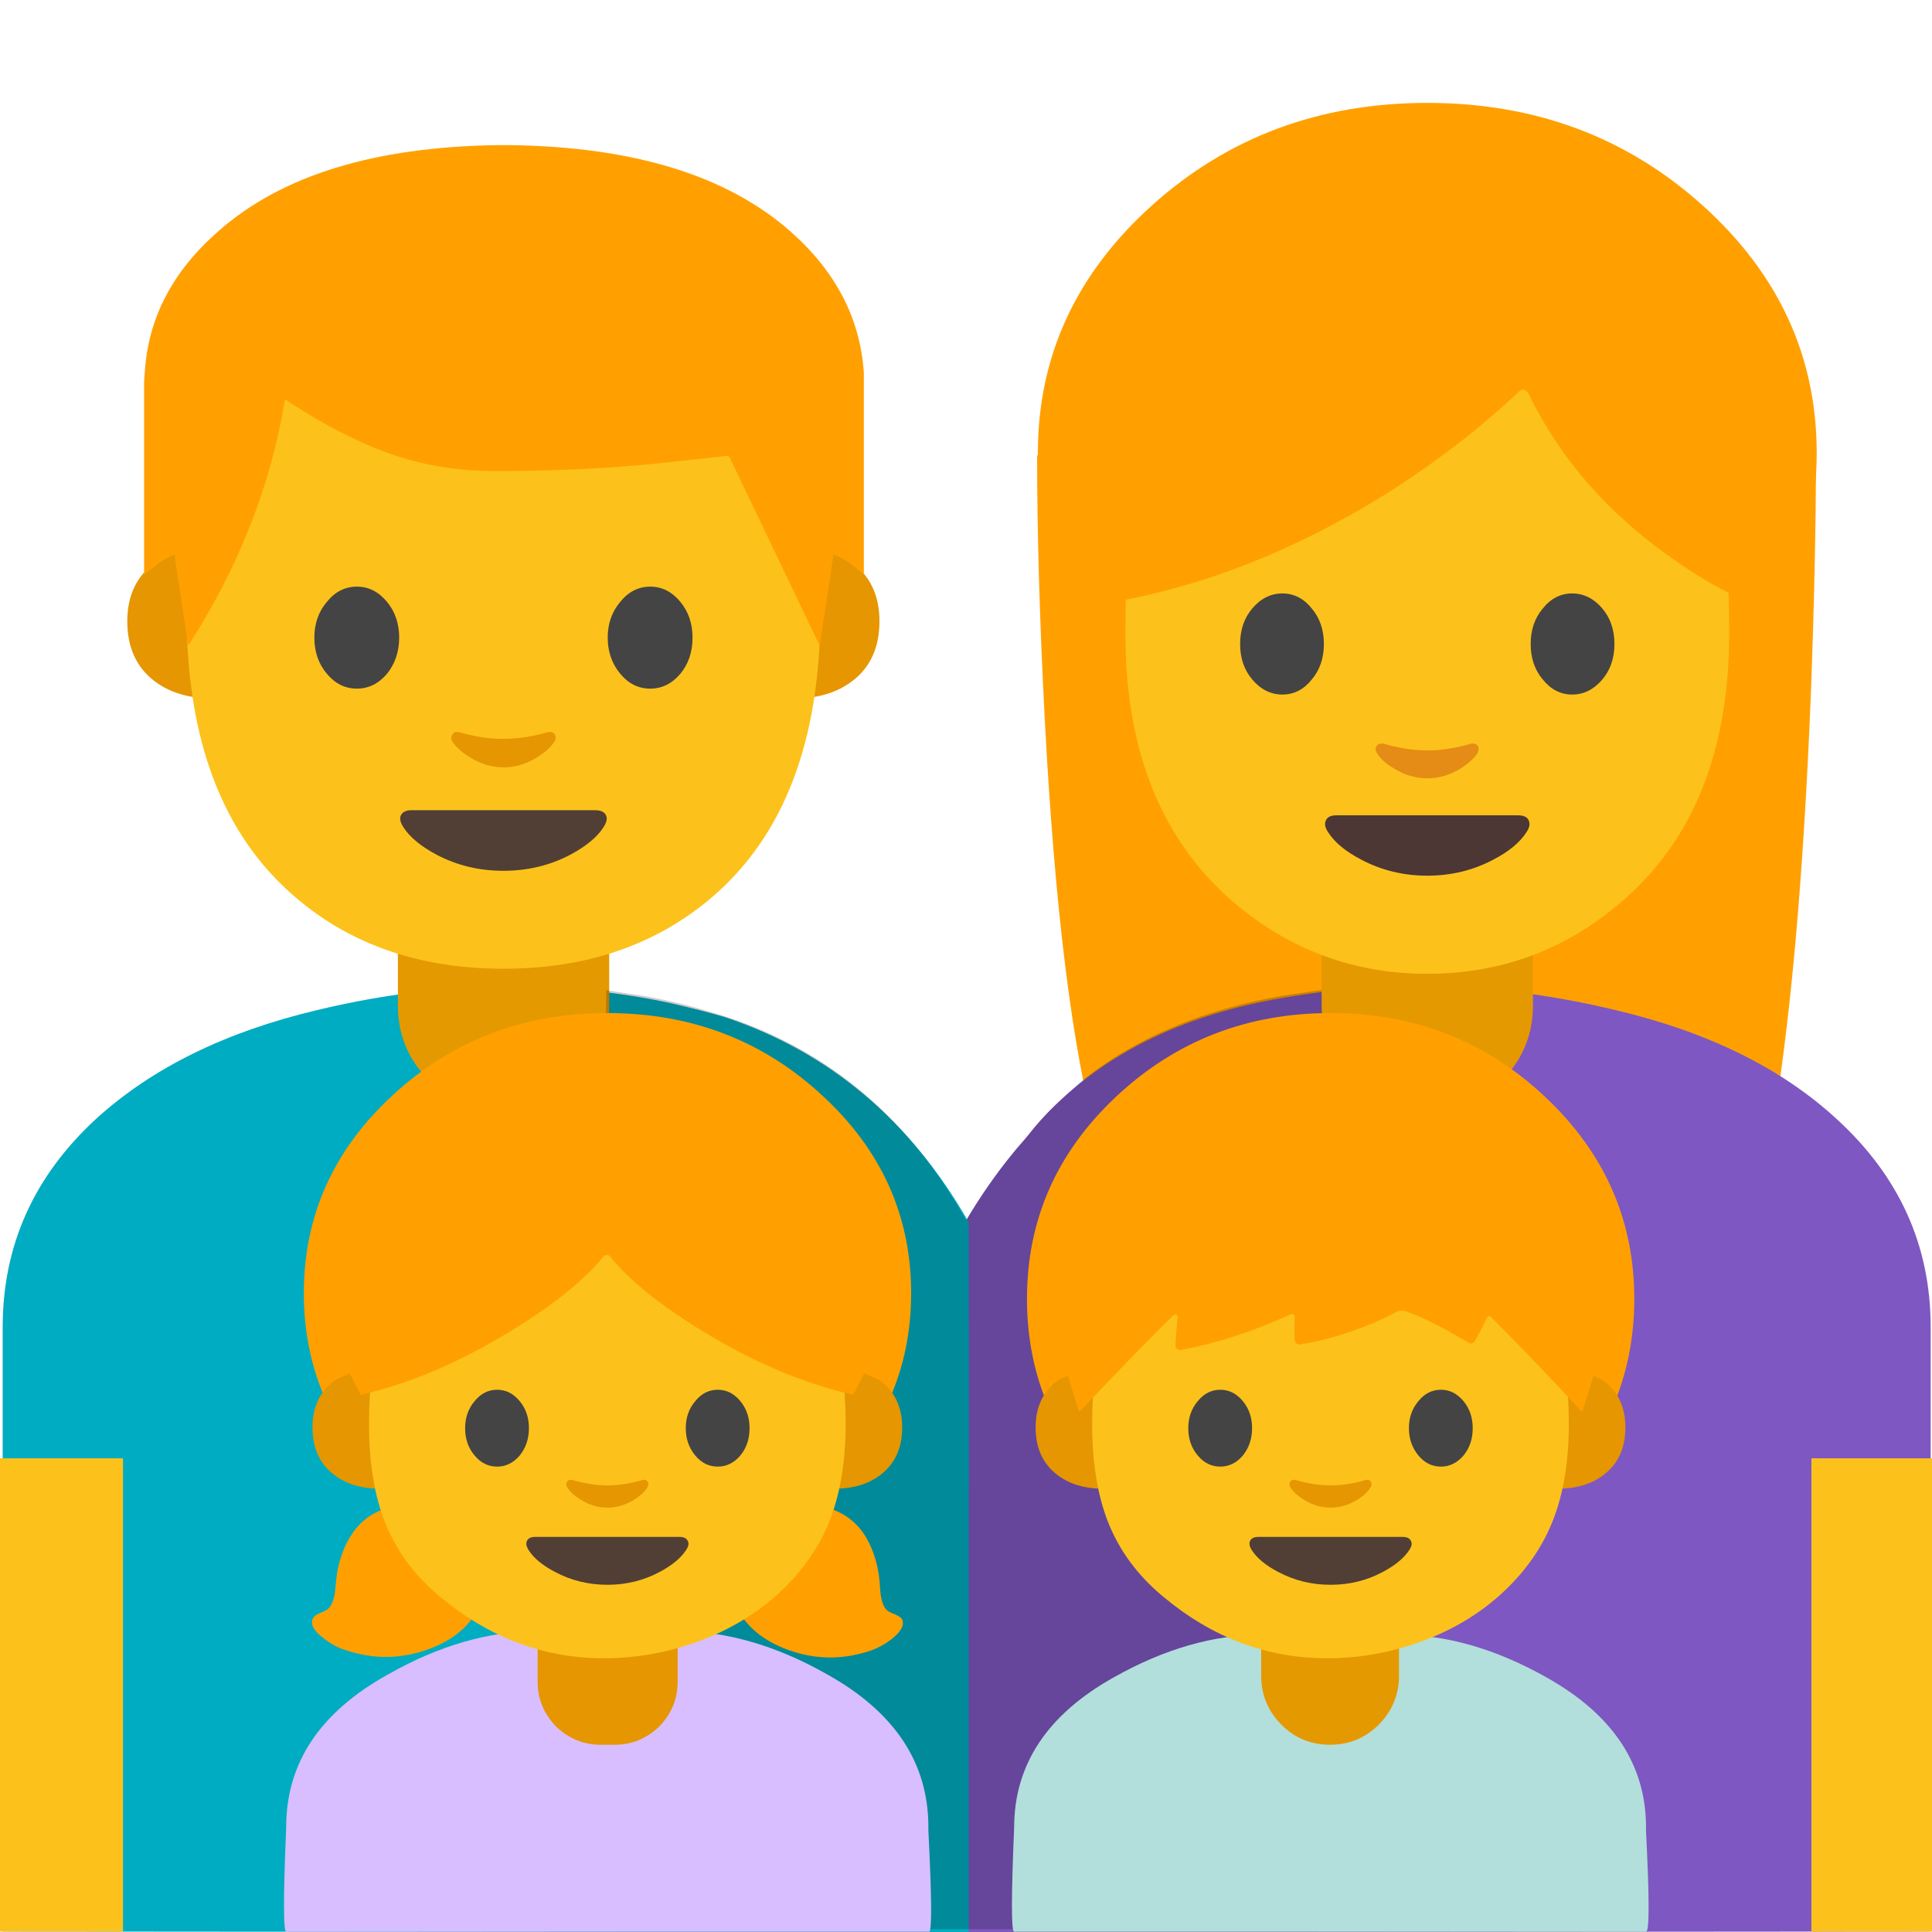
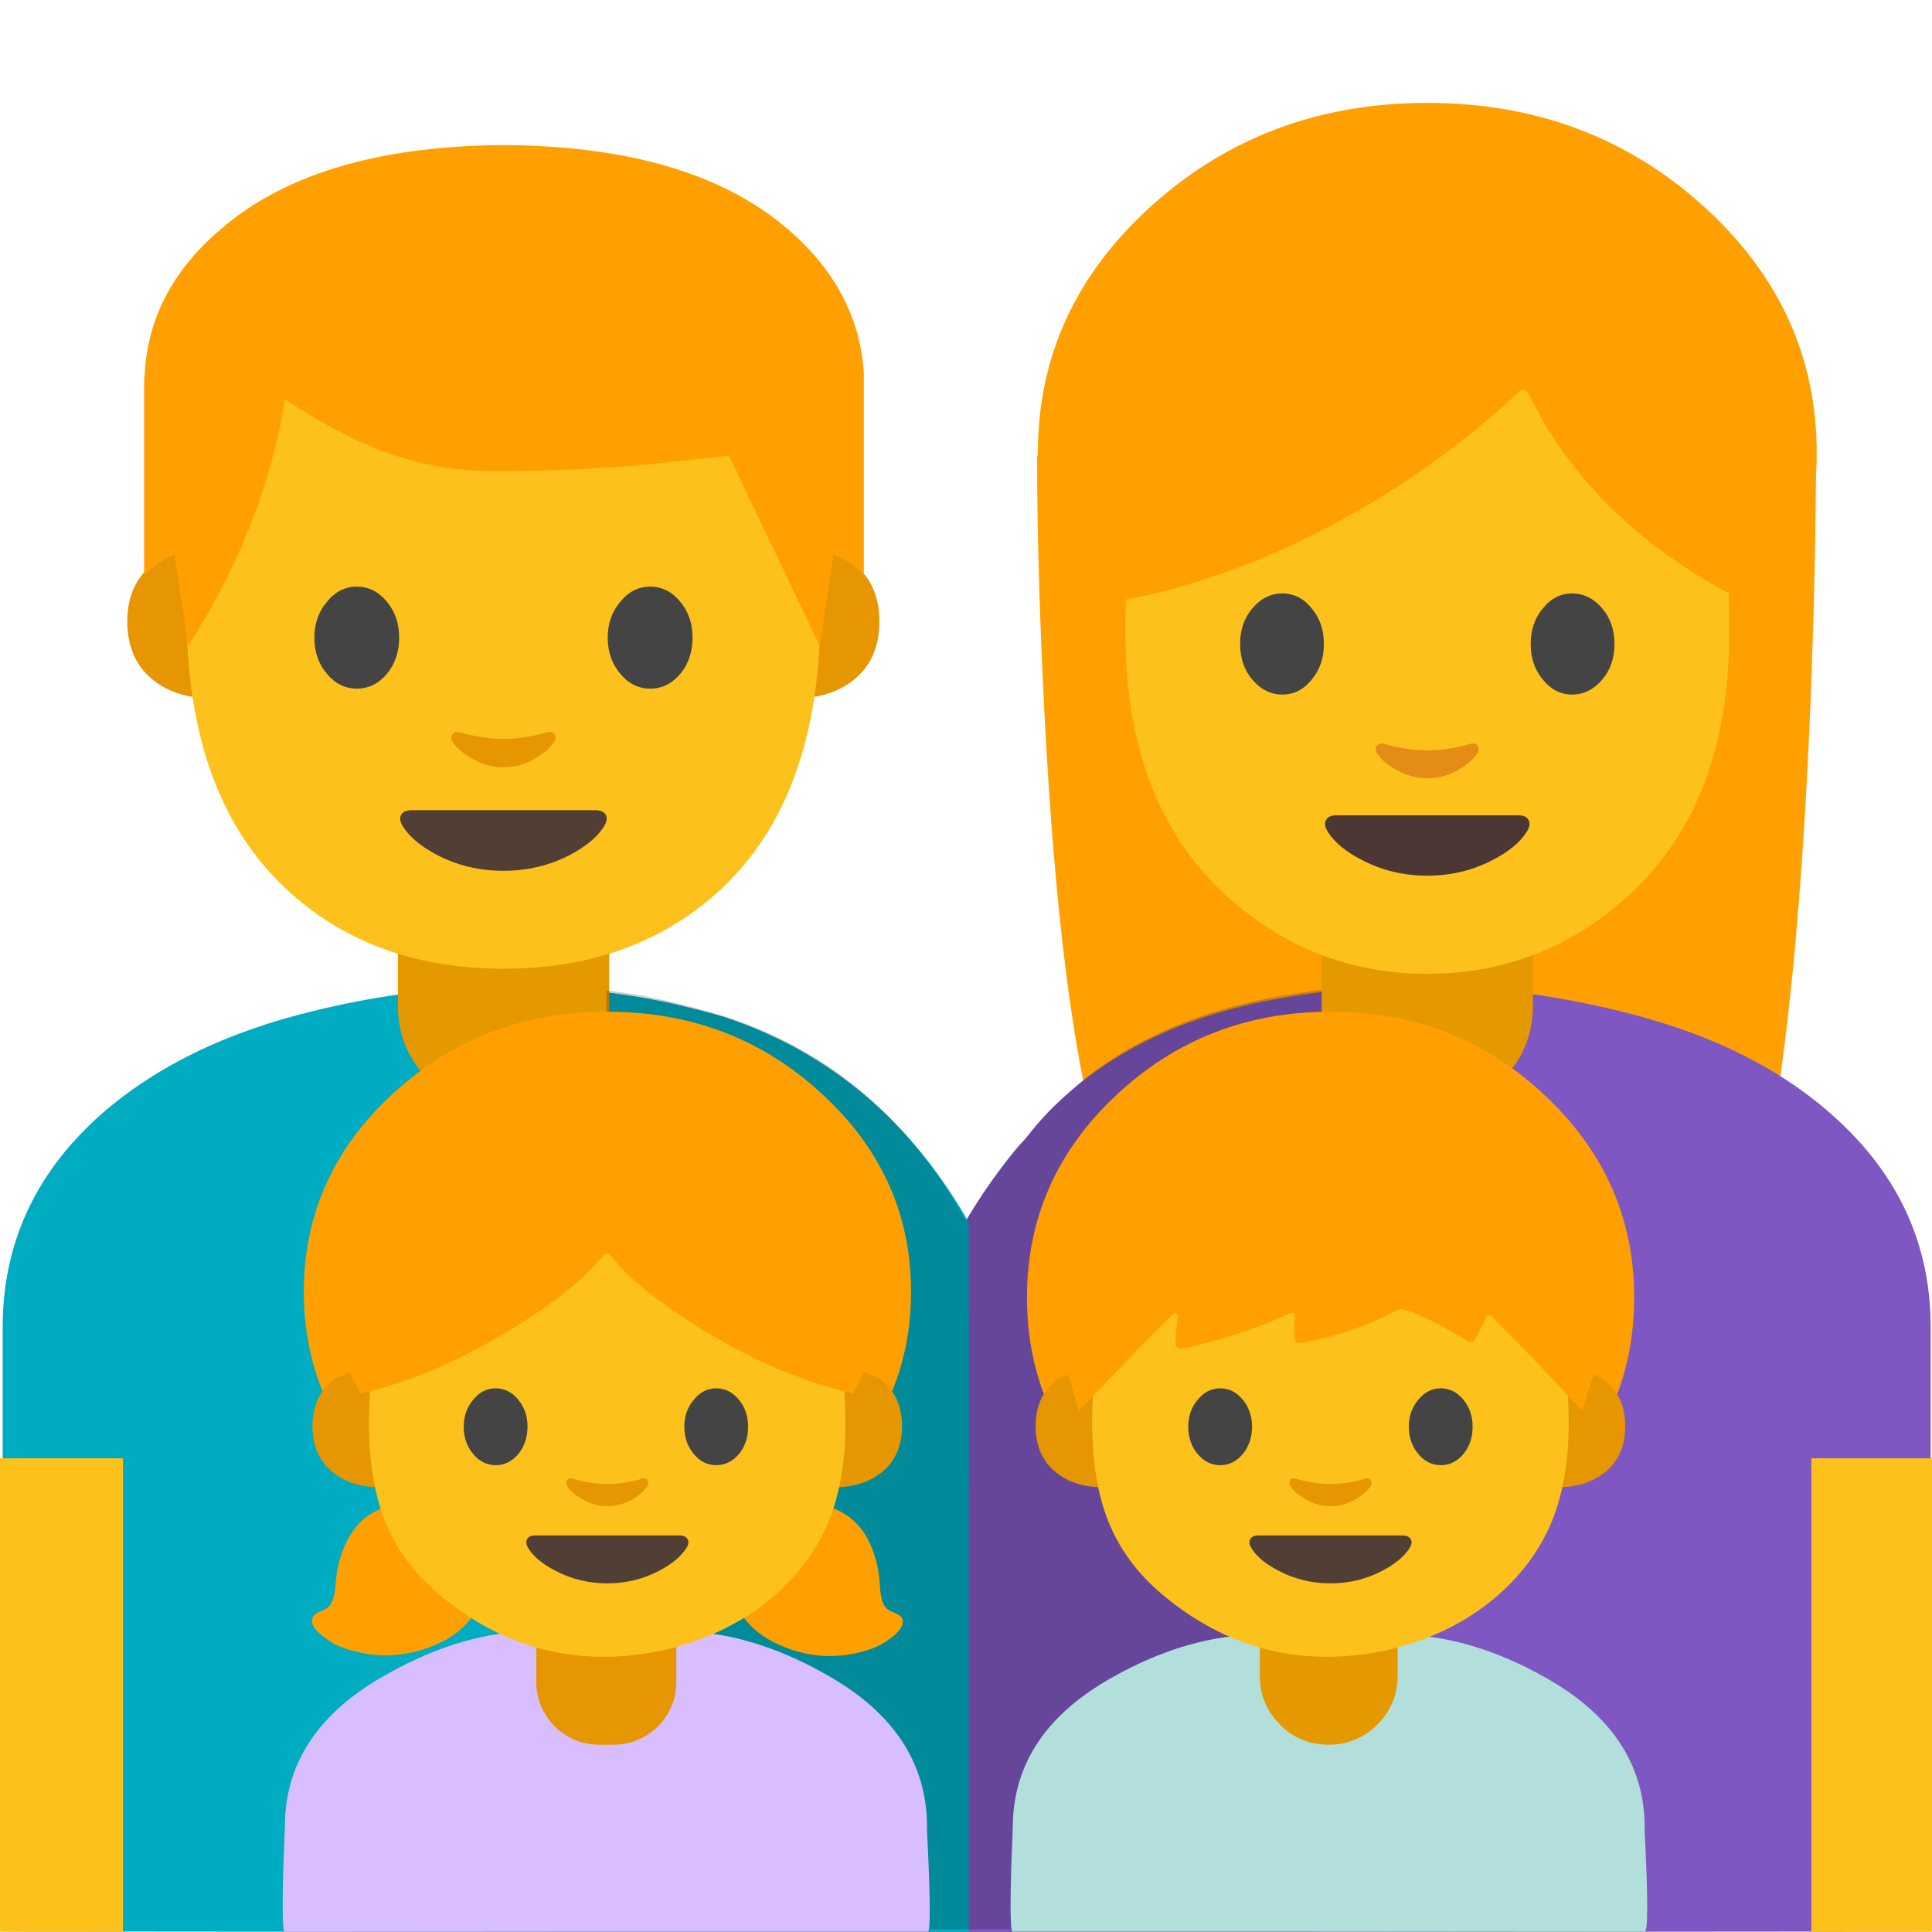
<svg xmlns="http://www.w3.org/2000/svg" xmlns:xlink="http://www.w3.org/1999/xlink" version="1.1" preserveAspectRatio="none" x="0px" y="0px" width="72px" height="72px" viewBox="0 0 72 72">
  <defs>
    <g id="Layer0_0_FILL">
      <path fill="#FFA000" stroke="none" d=" M 120.05 46.85 Q 120.4 37.7 120.4 30.7 L 68.8 30.7 Q 68.8 38.45 69.3 48.05 70.3 67.15 72.8 76.15 74.45 82.25 76.45 84.05 79 86.4 83.1 83.3 L 106 83.1 Q 110.2 86.3 113.45 83.95 116.35 81.8 117.4 75.95 119.3 65.15 120.05 46.85 Z" />
    </g>
    <g id="Layer0_1_MEMBER_0_FILL">
      <path fill="#7E57C2" stroke="none" d=" M 80.3 67.95 Q 69.95 71.35 64 81.55 L 64 99.2 89.5 66.65 Q 85.5 66.3 80.3 67.95 Z" />
    </g>
    <g id="Layer0_1_MEMBER_1_FILL">
      <path fill="#7E57C2" stroke="none" d=" M 107.1 67.45 Q 95.9 64.75 85.05 66.65 75.7 68.25 70.05 73.7 64 79.6 64 88.45 L 64 128.55 128 128.5 128 88.45 Q 128 80.35 121.75 74.65 116.25 69.6 107.1 67.45 Z" />
    </g>
    <g id="Layer0_2_MEMBER_0_FILL">
      <path fill="#00ACC1" stroke="none" d=" M 6.2 74.65 Q 0 80.35 0 88.45 L 0 128.5 64 128.55 64 88.45 Q 64 79.65 57.7 73.7 51.9 68.3 42.5 66.65 31.85 64.8 20.85 67.45 11.75 69.6 6.2 74.65 Z" />
    </g>
    <g id="Layer0_2_MEMBER_1_FILL">
-       <path fill="#00ACC1" stroke="none" d=" M 36.1 45.55 Q 32.85 39.85 27 37.9 25.15 37.35 23.3 37.2 L 21.75 37.2 36.1 55.5 36.1 45.55 Z" />
+       <path fill="#00ACC1" stroke="none" d=" M 23.3 37.2 L 21.75 37.2 36.1 55.5 36.1 45.55 Q 32.85 39.85 27 37.9 25.15 37.35 23.3 37.2 Z" />
    </g>
    <g id="Layer0_3_FILL">
      <path fill="#E59900" stroke="none" d=" M 33.45 74.15 Q 36.35 74.15 38.4 72.1 40.45 70.05 40.45 67.15 L 40.45 60.75 26.45 60.75 26.45 67.15 Q 26.45 70.05 28.5 72.1 30.55 74.15 33.45 74.15 Z" />
    </g>
    <g id="Layer0_4_FILL">
      <path fill="#FCC21B" stroke="none" d=" M 8.15 97.15 L 0 97.15 0 128.5 8.15 128.5 8.15 97.15 Z" />
    </g>
    <g id="Layer0_5_FILL">
      <path fill="#FCC21B" stroke="none" d=" M 128.1 97.15 L 120.1 97.15 120.1 128.5 128.1 128.5 128.1 97.15 Z" />
    </g>
    <g id="Layer0_6_FILL">
-       <path fill="#000000" fill-opacity="0.2" stroke="none" d=" M 49.75 0 Q 49.1 0 47.95 0.1 L 45.55 0.45 Q 37.45 1.85 32.15 6.15 L 30.15 8 Q 29.5 8.6 28.7 9.65 L 27.85 10.6 Q 25.8 13.2 24.55 15.35 18.55 4.65 7.5 1.5 5.35 0.85 3.05 0.45 L 0.7 0.1 0 62.3 50.3 62.3 49.75 0 Z" />
+       <path fill="#020202" fill-opacity="0.2" stroke="none" d=" M 49.15 36.9 L 47.8 37.1 Q 43.25 37.9 40.3 40.3 L 39.15 41.35 Q 38.8 41.7 38.35 42.3 L 37.85 42.8 Q 36.7 44.3 36 45.5 32.65 39.45 26.4 37.7 25.2 37.35 23.9 37.1 L 22.6 36.9 22.2 71.9 50.5 71.9 50.2 36.85 Q 49.8 36.85 49.15 36.9 Z" />
    </g>
    <g id="Layer0_7_FILL">
-       <path fill="#E59900" stroke="none" d=" M 101.65 67.15 L 101.65 61.15 87.65 61.15 87.65 67.15 Q 87.65 70.05 89.7 72.1 91.75 74.15 94.65 74.15 97.55 74.15 99.6 72.1 101.65 70.05 101.65 67.15 Z" />
+       <path fill="#E59900" stroke="none" d=" M 94.65 74.15 Q 97.55 74.15 99.6 72.1 101.65 70.05 101.65 67.15 L 101.65 61.15 87.65 61.15 87.65 67.15 Q 87.65 70.05 89.7 72.1 91.75 74.15 94.65 74.15 Z" />
    </g>
    <g id="Layer0_8_FILL">
      <path fill="#FFA000" stroke="none" d=" M 112.9 46.95 Q 120.45 40.15 120.45 30.55 120.45 20.95 112.9 14.15 105.35 7.35 94.65 7.35 83.95 7.35 76.4 14.15 68.85 20.95 68.85 30.55 68.85 40.15 76.4 46.95 83.95 53.75 94.65 53.75 105.35 53.75 112.9 46.95 Z" />
    </g>
    <g id="Layer0_9_FILL">
      <path fill="#FCC21B" stroke="none" d=" M 110.6 21.25 Q 105.8 12.95 94.65 12.95 83.5 12.95 78.7 21.25 74.65 28.3 74.65 42.5 74.65 54.1 81.75 60.25 87.35 65.05 94.65 65.05 102 65.05 107.55 60.25 114.65 54.15 114.65 42.5 114.65 28.3 110.6 21.25 Z" />
    </g>
    <g id="Layer0_10_FILL">
      <path fill="#444444" stroke="none" d=" M 87.8 43.2 Q 87.8 41.8 87 40.85 86.2 39.85 85.05 39.85 83.9 39.85 83.05 40.85 82.25 41.8 82.25 43.2 82.25 44.6 83.05 45.55 83.9 46.55 85.05 46.55 86.2 46.55 87 45.55 87.8 44.6 87.8 43.2 Z" />
    </g>
    <g id="Layer0_11_FILL">
      <path fill="#444444" stroke="none" d=" M 102.3 40.85 Q 101.5 41.8 101.5 43.2 101.5 44.6 102.3 45.55 103.1 46.55 104.25 46.55 105.4 46.55 106.25 45.55 107.05 44.6 107.05 43.2 107.05 41.8 106.25 40.85 105.4 39.85 104.25 39.85 103.1 39.85 102.3 40.85 Z" />
    </g>
    <g id="Layer0_12_FILL">
      <path fill="#FFA000" stroke="none" d=" M 100.7 26.5 Q 101.05 26.15 101.35 26.6 104.4 32.9 110.55 37.3 113.6 39.5 116.05 40.45 L 116.05 21.4 Q 114.5 18.25 111.05 15.05 104.2 8.7 94.85 8.7 85.5 8.7 78.65 14.9 76.55 16.8 74.9 19.1 L 73.7 21.05 73.7 40.45 Q 82.9 38.85 91.85 33.3 96.9 30.1 100.7 26.5 Z" />
    </g>
    <g id="Layer0_13_FILL">
      <path fill="#4C3734" stroke="none" d=" M 100.65 54.55 L 88.65 54.55 Q 88.1 54.55 87.95 54.85 87.75 55.2 88.1 55.7 88.75 56.7 90.3 57.5 92.3 58.55 94.65 58.55 97 58.55 99 57.5 100.55 56.7 101.2 55.7 101.55 55.2 101.35 54.85 101.2 54.55 100.65 54.55 Z" />
    </g>
    <g id="Layer0_14_FILL">
      <path fill="#E48C15" stroke="none" d=" M 98 49.95 Q 97.85 49.75 97.55 49.8 96.05 50.25 94.65 50.25 93.25 50.25 91.75 49.8 91.45 49.75 91.3 49.95 91.15 50.15 91.3 50.4 91.6 50.95 92.45 51.45 93.5 52.1 94.65 52.1 95.8 52.1 96.85 51.45 97.65 50.95 98 50.4 98.1 50.15 98 49.95 Z" />
    </g>
    <g id="Layer0_15_MEMBER_0_MEMBER_0_FILL">
      <path fill="#E59600" stroke="none" d=" M 106.9 66.05 L 103.3 66.05 103.3 86.35 Q 108.05 86.35 111.15 83.95 114.75 81.15 114.75 75.9 114.75 70.6 110.85 67.8 L 106.9 66.05 Z" />
    </g>
    <g id="Layer0_15_MEMBER_0_MEMBER_1_FILL">
      <path fill="#E59600" stroke="none" d=" M 24.7 66.05 L 21.05 66.05 17.15 67.8 Q 13.2 70.6 13.2 75.9 13.2 81.15 16.8 83.95 19.9 86.35 24.7 86.35 L 24.7 66.05 Z" />
    </g>
    <g id="Layer0_15_MEMBER_1_FILL">
      <path fill="#FCC21B" stroke="none" d=" M 106.75 73.8 Q 106.75 43.35 98.1 28.35 87.85 10.6 64 10.6 40.1 10.6 29.85 28.35 21.2 43.35 21.2 73.8 21.2 99.7 35.8 112.25 47.05 122 64 122 80.8 122 92.1 112.35 106.75 99.8 106.75 73.8 Z" />
    </g>
    <g id="Layer0_15_MEMBER_2_FILL">
      <path fill="#444444" stroke="none" d=" M 40.15 72.35 Q 38.45 74.35 38.45 77.2 38.45 80.1 40.15 82.1 41.8 84.1 44.2 84.1 46.55 84.1 48.25 82.1 49.9 80.05 49.9 77.2 49.9 74.35 48.25 72.35 46.55 70.3 44.2 70.3 41.8 70.3 40.15 72.35 Z" />
    </g>
    <g id="Layer0_15_MEMBER_3_FILL">
      <path fill="#444444" stroke="none" d=" M 87.85 72.35 Q 86.15 70.3 83.8 70.3 81.4 70.3 79.75 72.35 78.05 74.35 78.05 77.2 78.05 80.05 79.75 82.1 81.4 84.1 83.8 84.1 86.15 84.1 87.85 82.1 89.5 80.1 89.5 77.2 89.5 74.35 87.85 72.35 Z" />
    </g>
    <g id="Layer0_15_MEMBER_4_FILL">
      <path fill="#513F35" stroke="none" d=" M 63.95 108.75 Q 68.85 108.75 72.95 106.6 76.15 104.9 77.45 102.9 78.15 101.85 77.8 101.2 77.45 100.55 76.35 100.55 L 51.6 100.55 Q 50.5 100.55 50.15 101.2 49.8 101.85 50.5 102.9 51.8 104.9 55 106.6 59.1 108.75 63.95 108.75 Z" />
    </g>
    <g id="Layer0_15_MEMBER_5_FILL">
      <path fill="#E59600" stroke="none" d=" M 58 90 Q 57.35 89.85 57.1 90.3 56.8 90.7 57.05 91.2 57.75 92.35 59.45 93.4 61.65 94.75 64 94.75 66.35 94.75 68.5 93.4 70.2 92.35 70.9 91.2 71.15 90.7 70.9 90.3 70.6 89.85 69.95 90 66.8 90.9 64 90.9 61.15 90.9 58 90 Z" />
    </g>
    <g id="Layer0_15_MEMBER_6_FILL">
      <path fill="#FFA000" stroke="none" d=" M 63.35 24.5 Q 63.35 24.1 63.35 23.7 62.95 17.45 57.7 12.85 50.5 6.55 36.55 6.35 L 35.5 6.35 Q 21.55 6.55 14.4 12.85 9.1 17.45 8.75 23.7 8.7 24.1 8.7 24.5 L 8.7 39.05 Q 9.05 38.75 9.65 38.3 10.05 37.95 10.6 37.7 L 11 37.5 12.05 44.45 Q 17.8 35.5 19.4 25.7 23.95 28.7 27.7 29.95 31.45 31.2 35.5 31.15 L 36.55 31.15 Q 43.25 31.1 48.85 30.45 L 52.95 30 Q 53.05 30 53.15 30.1 L 60 44.45 61.05 37.5 61.5 37.7 Q 62 37.95 62.4 38.25 63.05 38.75 63.35 39.05 L 63.35 24.5 Z" />
    </g>
    <g id="Layer0_16_MEMBER_0_FILL">
      <path fill="#B2DFDB" stroke="none" d=" M 73.5 111.75 Q 66.7 115.55 66.7 122 66.4 129.1 66.7 129.1 L 109.8 129.1 Q 110.15 129.1 109.8 122.3 L 109.8 122 Q 109.8 115.55 103 111.75 97.85 108.85 92.95 108.85 L 83.55 108.85 Q 78.65 108.85 73.5 111.75 Z" />
    </g>
    <g id="Layer0_16_MEMBER_1_FILL">
      <path fill="#E59900" stroke="none" d=" M 88.25 116.35 Q 90.2 116.35 91.6 114.95 92.95 113.55 92.95 111.65 L 92.95 108.05 83.55 108.05 83.55 111.65 Q 83.55 113.6 84.95 115 86.3 116.35 88.25 116.35 Z" />
    </g>
    <g id="Layer0_16_MEMBER_2_MEMBER_0_FILL">
      <path fill="#FFA000" stroke="none" d=" M 102.5 93.4 Q 118.5 78.35 118.5 57.1 118.5 35.9 102.5 20.85 86.55 5.8 64 5.8 41.45 5.8 25.45 20.85 9.5 35.85 9.5 57.1 9.5 78.35 25.45 93.4 41.45 108.45 64 108.45 86.55 108.45 102.5 93.4 Z" />
    </g>
    <g id="Layer0_16_MEMBER_2_MEMBER_1_MEMBER_0_FILL">
      <path fill="#E59600" stroke="none" d=" M 108.6 69.8 L 104.8 69.8 104.8 91.2 Q 109.85 91.2 113.1 88.65 116.9 85.7 116.9 80.2 116.9 74.6 112.75 71.65 L 108.6 69.8 Z" />
    </g>
    <g id="Layer0_16_MEMBER_2_MEMBER_1_MEMBER_1_FILL">
      <path fill="#E59600" stroke="none" d=" M 23.15 69.8 L 19.35 69.8 15.2 71.65 Q 11.05 74.6 11.05 80.2 11.05 85.7 14.85 88.65 18.1 91.2 23.15 91.2 L 23.15 69.8 Z" />
    </g>
    <g id="Layer0_16_MEMBER_2_MEMBER_2_MEMBER_0_FILL">
      <path fill="#FCC21B" stroke="none" d=" M 95.55 43 Q 90.2 36.3 81.05 32.7 72.95 29.5 64 29.5 55.05 29.5 46.9 32.7 37.75 36.3 32.4 43 21.15 57 21.2 80 21.25 90.05 24.05 97.2 27.1 104.9 33.9 110.55 47.15 121.65 63.35 121.65 71.6 121.65 79.55 118.9 87.95 115.95 94.05 110.6 100.75 104.7 103.8 97.15 106.7 89.9 106.75 80 106.8 57 95.55 43 Z" />
    </g>
    <g id="Layer0_16_MEMBER_2_MEMBER_3_FILL">
      <path fill="#E59600" stroke="none" d=" M 57.75 89.65 Q 57.1 89.45 56.75 89.95 56.45 90.4 56.75 90.9 57.45 92.1 59.25 93.2 61.5 94.6 64 94.6 66.45 94.6 68.75 93.2 70.5 92.1 71.2 90.9 71.5 90.4 71.2 89.95 70.9 89.45 70.25 89.65 67.05 90.6 64 90.6 60.95 90.6 57.75 89.65 Z" />
    </g>
    <g id="Layer0_16_MEMBER_2_MEMBER_4_FILL">
      <path fill="#513F35" stroke="none" d=" M 64 108.45 Q 69.05 108.45 73.35 106.15 76.65 104.4 78.05 102.3 78.8 101.25 78.4 100.55 78.05 99.85 76.9 99.85 L 51.05 99.85 Q 49.9 99.85 49.55 100.55 49.2 101.25 49.9 102.3 51.25 104.4 54.6 106.15 58.9 108.45 64 108.45 Z" />
    </g>
    <g id="Layer0_16_MEMBER_2_MEMBER_5_FILL">
      <path fill="#FFA000" stroke="none" d=" M 109.15 77.45 L 116 55.4 Q 113.25 45.6 105.6 35.8 90.4 16.15 66.2 16.15 42.05 16.15 25.05 37.1 16.55 47.55 12.9 58 L 18.85 77.45 Q 31.25 64.4 35.8 60.05 36 59.85 36.3 59.95 36.55 60.1 36.55 60.4 36.25 63.15 36.15 65.4 36.1 65.8 36.45 66.1 36.75 66.4 37.15 66.3 46.85 64.45 56.95 59.85 57.15 59.75 57.35 59.9 57.55 60 57.55 60.25 57.45 62.9 57.55 64.45 57.55 64.85 57.85 65.1 58.15 65.35 58.55 65.3 63.85 64.45 69.4 62.35 73.1 60.95 75.8 59.45 76.6 59.05 77.5 59.35 82.15 61 88.75 65 89.05 65.2 89.4 65.1 89.75 65 89.9 64.65 90.65 63.4 92.1 60.45 92.2 60.25 92.4 60.25 92.6 60.2 92.75 60.35 99.4 66.95 109.15 77.45 Z" />
    </g>
    <g id="Layer0_16_MEMBER_2_MEMBER_6_MEMBER_0_FILL">
      <path fill="#444444" stroke="none" d=" M 40.15 72.35 Q 38.45 74.35 38.45 77.2 38.45 80.1 40.15 82.1 41.8 84.1 44.2 84.1 46.55 84.1 48.25 82.1 49.9 80.05 49.9 77.2 49.9 74.35 48.25 72.35 46.55 70.3 44.2 70.3 41.8 70.3 40.15 72.35 Z" />
    </g>
    <g id="Layer0_16_MEMBER_2_MEMBER_6_MEMBER_1_FILL">
      <path fill="#444444" stroke="none" d=" M 87.85 72.35 Q 86.15 70.3 83.8 70.3 81.4 70.3 79.75 72.35 78.05 74.35 78.05 77.2 78.05 80.05 79.75 82.1 81.4 84.1 83.8 84.1 86.15 84.1 87.85 82.1 89.5 80.1 89.5 77.2 89.5 74.35 87.85 72.35 Z" />
    </g>
    <g id="Layer0_17_MEMBER_0_FILL">
      <path fill="#D8BEFF" stroke="none" d=" M 60.9 129.1 Q 61.2 129.1 60.85 122.2 L 60.85 121.95 Q 60.85 115.4 53.95 111.55 48.75 108.6 43.75 108.6 L 34.2 108.6 Q 29.2 108.6 24 111.55 17.05 115.4 17.05 121.95 16.75 129.1 17.05 129.1 L 60.9 129.1 Z" />
    </g>
    <g id="Layer0_17_MEMBER_1_FILL">
      <path fill="#E59600" stroke="none" d=" M 42.5 115.1 Q 43.75 113.8 43.75 112.05 L 43.75 109.65 34.2 109.65 34.2 112.05 Q 34.2 113.8 35.45 115.1 36.75 116.35 38.5 116.35 L 39.45 116.35 Q 41.2 116.35 42.5 115.1 Z" />
    </g>
    <g id="Layer0_17_MEMBER_2_MEMBER_0_FILL">
      <path fill="#FFA000" stroke="none" d=" M 102.5 91.65 Q 118.5 76.9 118.5 56.1 118.5 35.25 102.5 20.55 86.55 5.8 64 5.8 41.4 5.8 25.45 20.55 9.5 35.25 9.5 56.1 9.5 76.9 25.45 91.65 41.45 106.4 64 106.4 86.55 106.4 102.5 91.65 Z" />
    </g>
    <g id="Layer0_17_MEMBER_2_MEMBER_1_MEMBER_0_FILL">
      <path fill="#E59600" stroke="none" d=" M 108.6 69.8 L 104.8 69.8 104.8 91.2 Q 109.85 91.2 113.1 88.65 116.9 85.7 116.9 80.2 116.9 74.6 112.75 71.65 L 108.6 69.8 Z" />
    </g>
    <g id="Layer0_17_MEMBER_2_MEMBER_1_MEMBER_1_FILL">
      <path fill="#E59600" stroke="none" d=" M 23.15 69.8 L 19.35 69.8 15.2 71.65 Q 11.05 74.6 11.05 80.2 11.05 85.7 14.85 88.65 18.1 91.2 23.15 91.2 L 23.15 69.8 Z" />
    </g>
    <g id="Layer0_17_MEMBER_2_MEMBER_2_MEMBER_0_MEMBER_0_FILL">
      <path fill="#FFA000" stroke="none" d=" M 63.35 59.8 Q 63.05 57.9 62.15 56.3 60.3 53.1 56.1 52.9 52.55 52.75 50.1 55.25 47.55 57.85 48.3 61.25 49.3 65.65 53.9 67.45 58.1 69.1 62.4 67.7 63.5 67.35 64.6 66.55 66.1 65.4 65.75 64.5 65.6 64.25 65.05 64 64.4 63.75 64.25 63.6 63.7 63.15 63.55 61.8 63.45 60.3 63.35 59.8 Z" />
    </g>
    <g id="Layer0_17_MEMBER_2_MEMBER_2_MEMBER_1_MEMBER_0_FILL">
      <path fill="#FFA000" stroke="none" d=" M 39.2 98.45 Q 34.9 94 28.55 94.1 21.1 94.25 17.75 99.95 16.2 102.5 15.5 106.1 15.35 107 15.1 109.7 14.75 112.1 13.75 112.85 13.5 113.05 12.35 113.55 11.4 113.95 11.15 114.45 10.35 116.05 13.05 118.05 15.05 119.6 16.9 120.15 24.55 122.75 32.05 119.95 40.3 116.9 42.2 109.15 43.65 103.05 39.2 98.45 Z" />
    </g>
    <g id="Layer0_17_MEMBER_2_MEMBER_3_MEMBER_0_FILL">
      <path fill="#FCC21B" stroke="none" d=" M 95.55 43 Q 90.2 36.3 81.05 32.7 72.95 29.5 64 29.5 55.05 29.5 46.9 32.7 37.75 36.3 32.4 43 21.15 57 21.2 80 21.25 90.05 24.05 97.2 27.1 104.9 33.9 110.55 47.15 121.65 63.35 121.65 71.6 121.65 79.55 118.9 87.95 115.95 94.05 110.6 100.75 104.7 103.8 97.15 106.7 89.9 106.75 80 106.8 57 95.55 43 Z" />
    </g>
    <g id="Layer0_17_MEMBER_2_MEMBER_4_FILL">
      <path fill="#E59600" stroke="none" d=" M 57.75 89.65 Q 57.1 89.45 56.75 89.95 56.45 90.4 56.75 90.9 57.45 92.1 59.25 93.2 61.5 94.6 64 94.6 66.45 94.6 68.75 93.2 70.5 92.1 71.2 90.9 71.5 90.4 71.2 89.95 70.9 89.45 70.25 89.65 67.05 90.6 64 90.6 60.95 90.6 57.75 89.65 Z" />
    </g>
    <g id="Layer0_17_MEMBER_2_MEMBER_5_FILL">
      <path fill="#513F35" stroke="none" d=" M 64 108.45 Q 69.05 108.45 73.35 106.15 76.65 104.4 78.05 102.3 78.8 101.25 78.4 100.55 78.05 99.85 76.9 99.85 L 51.05 99.85 Q 49.9 99.85 49.55 100.55 49.2 101.25 49.9 102.3 51.25 104.4 54.6 106.15 58.9 108.45 64 108.45 Z" />
    </g>
    <g id="Layer0_17_MEMBER_2_MEMBER_6_FILL">
      <path fill="#FFA000" stroke="none" d=" M 111.55 67.65 L 116.45 52.6 111.75 35.85 76.2 12.15 51.55 12.15 16 35.85 11.35 52.6 16.25 67.65 19.7 74.35 Q 32.65 71.4 46.3 63.1 58.15 55.9 63.25 49.55 63.5 49.25 63.9 49.25 64.3 49.25 64.5 49.55 69.65 55.95 81.3 63.05 94.8 71.3 108.1 74.35 L 111.55 67.65 Z" />
    </g>
    <g id="Layer0_17_MEMBER_2_MEMBER_7_MEMBER_0_FILL">
      <path fill="#444444" stroke="none" d=" M 40.15 72.35 Q 38.45 74.35 38.45 77.2 38.45 80.1 40.15 82.1 41.8 84.1 44.2 84.1 46.55 84.1 48.25 82.1 49.9 80.05 49.9 77.2 49.9 74.35 48.25 72.35 46.55 70.3 44.2 70.3 41.8 70.3 40.15 72.35 Z" />
    </g>
    <g id="Layer0_17_MEMBER_2_MEMBER_7_MEMBER_1_FILL">
      <path fill="#444444" stroke="none" d=" M 87.85 72.35 Q 86.15 70.3 83.8 70.3 81.4 70.3 79.75 72.35 78.05 74.35 78.05 77.2 78.05 80.05 79.75 82.1 81.4 84.1 83.8 84.1 86.15 84.1 87.85 82.1 89.5 80.1 89.5 77.2 89.5 74.35 87.85 72.35 Z" />
    </g>
  </defs>
  <g id="Layer_1">
    <g transform="matrix( 0.5625, 0, 0, 0.5625, -0.05,-0.3) ">
      <use xlink:href="#Layer0_0_FILL" />
    </g>
    <g transform="matrix( 0.5625, 0, 0, 0.5625, -0.05,-0.3) ">
      <use xlink:href="#Layer0_1_MEMBER_0_FILL" />
    </g>
    <g transform="matrix( 0.5625, 0, 0, 0.5625, -0.05,-0.3) ">
      <use xlink:href="#Layer0_1_MEMBER_1_FILL" />
    </g>
    <g transform="matrix( 0.5625, 0, 0, 0.5625, 0.1,-0.3) ">
      <use xlink:href="#Layer0_2_MEMBER_0_FILL" />
    </g>
    <g transform="matrix( 1, 0, 0, 1, 0,0) ">
      <use xlink:href="#Layer0_2_MEMBER_1_FILL" />
    </g>
    <g transform="matrix( 0.5625, 0, 0, 0.5625, -0.05,-0.3) ">
      <use xlink:href="#Layer0_3_FILL" />
    </g>
    <g transform="matrix( 0.5625, 0, 0, 0.5625, 0,-0.3) ">
      <use xlink:href="#Layer0_4_FILL" />
    </g>
    <g transform="matrix( 0.5625, 0, 0, 0.5625, -0.05,-0.3) ">
      <use xlink:href="#Layer0_5_FILL" />
    </g>
-     <g transform="matrix( 0.5625, 0, 0, 0.5625, 22.2,36.85) ">
+     <g transform="matrix( 1, 0, 0, 1, 0,0) ">
      <use xlink:href="#Layer0_6_FILL" />
    </g>
    <g transform="matrix( 0.5625, 0, 0, 0.5625, -0.05,-0.3) ">
      <use xlink:href="#Layer0_7_FILL" />
    </g>
    <g transform="matrix( 0.5625, 0, 0, 0.5625, -0.05,-0.3) ">
      <use xlink:href="#Layer0_8_FILL" />
    </g>
    <g transform="matrix( 0.5625, 0, 0, 0.5625, -0.05,-0.3) ">
      <use xlink:href="#Layer0_9_FILL" />
    </g>
    <g transform="matrix( 0.5625, 0, 0, 0.5625, -0.05,-0.3) ">
      <use xlink:href="#Layer0_10_FILL" />
    </g>
    <g transform="matrix( 0.5625, 0, 0, 0.5625, -0.05,-0.3) ">
      <use xlink:href="#Layer0_11_FILL" />
    </g>
    <g transform="matrix( 0.5625, 0, 0, 0.5625, -0.05,-0.3) ">
      <use xlink:href="#Layer0_12_FILL" />
    </g>
    <g transform="matrix( 0.5625, 0, 0, 0.5625, -0.05,-0.3) ">
      <use xlink:href="#Layer0_13_FILL" />
    </g>
    <g transform="matrix( 0.5625, 0, 0, 0.5625, -0.05,-0.3) ">
      <use xlink:href="#Layer0_14_FILL" />
    </g>
-     <g transform="matrix( 0.2760315, 0, 0, 0.2753754, 1.1,2.25) ">
+     <g transform="matrix( 0.2760162, 0, 0, 0.2753601, 1.1,2.25) ">
      <use xlink:href="#Layer0_15_MEMBER_0_MEMBER_0_FILL" />
    </g>
-     <g transform="matrix( 0.2760315, 0, 0, 0.2753754, 1.1,2.25) ">
+     <g transform="matrix( 0.2760162, 0, 0, 0.2753601, 1.1,2.25) ">
      <use xlink:href="#Layer0_15_MEMBER_0_MEMBER_1_FILL" />
    </g>
    <g transform="matrix( 0.2760773, 0, 0, 0.2754211, 1.1,2.5) ">
      <use xlink:href="#Layer0_15_MEMBER_1_FILL" />
    </g>
    <g transform="matrix( 0.2760773, 0, 0, 0.2754211, 1.1,2.5) ">
      <use xlink:href="#Layer0_15_MEMBER_2_FILL" />
    </g>
    <g transform="matrix( 0.2760773, 0, 0, 0.2754211, 1.1,2.5) ">
      <use xlink:href="#Layer0_15_MEMBER_3_FILL" />
    </g>
    <g transform="matrix( 0.2760773, 0, 0, 0.2754211, 1.1,2.5) ">
      <use xlink:href="#Layer0_15_MEMBER_4_FILL" />
    </g>
    <g transform="matrix( 0.2760773, 0, 0, 0.2754211, 1.1,2.5) ">
      <use xlink:href="#Layer0_15_MEMBER_5_FILL" />
    </g>
    <g transform="matrix( 0.4908142, 0, 0, 0.4896393, 1.1,2.3) ">
      <use xlink:href="#Layer0_15_MEMBER_6_FILL" />
    </g>
-     <g transform="matrix( 0.5463867, 0, 0, 0.5463867, 1.35,1.45) ">
+     <g transform="matrix( 0.5463715, 0, 0, 0.5463715, 1.3,1.45) ">
      <use xlink:href="#Layer0_16_MEMBER_0_FILL" />
    </g>
-     <g transform="matrix( 0.5463867, 0, 0, 0.5463867, 1.35,1.45) ">
+     <g transform="matrix( 0.5463715, 0, 0, 0.5463715, 1.3,1.45) ">
      <use xlink:href="#Layer0_16_MEMBER_1_FILL" />
    </g>
-     <g transform="matrix( 0.2076416, 0, 0, 0.2075653, 36.3,36.55) ">
+     <g transform="matrix( 0.2076111, 0, 0, 0.2075348, 36.3,36.5) ">
      <use xlink:href="#Layer0_16_MEMBER_2_MEMBER_0_FILL" />
    </g>
-     <g transform="matrix( 0.2076416, 0, 0, 0.20755, 36.3,36.55) ">
+     <g transform="matrix( 0.2075958, 0, 0, 0.2075043, 36.3,36.5) ">
      <use xlink:href="#Layer0_16_MEMBER_2_MEMBER_1_MEMBER_0_FILL" />
    </g>
-     <g transform="matrix( 0.2076416, 0, 0, 0.20755, 36.3,36.55) ">
+     <g transform="matrix( 0.2075958, 0, 0, 0.2075043, 36.3,36.5) ">
      <use xlink:href="#Layer0_16_MEMBER_2_MEMBER_1_MEMBER_1_FILL" />
    </g>
-     <g transform="matrix( 0.2076416, 0, 0, 0.20755, 36.3,36.55) ">
+     <g transform="matrix( 0.2075958, 0, 0, 0.2075043, 36.3,36.5) ">
      <use xlink:href="#Layer0_16_MEMBER_2_MEMBER_2_MEMBER_0_FILL" />
    </g>
-     <g transform="matrix( 0.2076416, 0, 0, 0.2075653, 36.3,36.55) ">
+     <g transform="matrix( 0.2076111, 0, 0, 0.2075348, 36.3,36.5) ">
      <use xlink:href="#Layer0_16_MEMBER_2_MEMBER_3_FILL" />
    </g>
-     <g transform="matrix( 0.2076416, 0, 0, 0.2075653, 36.3,36.55) ">
+     <g transform="matrix( 0.2076111, 0, 0, 0.2075348, 36.3,36.5) ">
      <use xlink:href="#Layer0_16_MEMBER_2_MEMBER_4_FILL" />
    </g>
-     <g transform="matrix( 0.2076416, 0, 0, 0.2075653, 36.3,36.55) ">
+     <g transform="matrix( 0.2076111, 0, 0, 0.2075348, 36.3,36.5) ">
      <use xlink:href="#Layer0_16_MEMBER_2_MEMBER_5_FILL" />
    </g>
-     <g transform="matrix( 0.2076416, 0, 0, 0.2075653, 36.3,37.2) ">
+     <g transform="matrix( 0.2075958, 0, 0, 0.2075195, 36.3,37.15) ">
      <use xlink:href="#Layer0_16_MEMBER_2_MEMBER_6_MEMBER_0_FILL" />
    </g>
-     <g transform="matrix( 0.2076416, 0, 0, 0.2075653, 36.3,37.2) ">
+     <g transform="matrix( 0.2075958, 0, 0, 0.2075195, 36.3,37.15) ">
      <use xlink:href="#Layer0_16_MEMBER_2_MEMBER_6_MEMBER_1_FILL" />
    </g>
-     <g transform="matrix( 0.5463867, 0, 0, 0.5463867, 1.35,1.45) ">
+     <g transform="matrix( 0.5463715, 0, 0, 0.5463715, 1.3,1.45) ">
      <use xlink:href="#Layer0_17_MEMBER_0_FILL" />
    </g>
-     <g transform="matrix( 0.5463867, 0, 0, 0.5463867, 1.35,1.45) ">
+     <g transform="matrix( 0.5463715, 0, 0, 0.5463715, 1.3,1.45) ">
      <use xlink:href="#Layer0_17_MEMBER_1_FILL" />
    </g>
-     <g transform="matrix( 0.2076416, 0, 0, 0.2075653, 9.35,36.55) ">
+     <g transform="matrix( 0.2076111, 0, 0, 0.2075348, 9.35,36.5) ">
      <use xlink:href="#Layer0_17_MEMBER_2_MEMBER_0_FILL" />
    </g>
-     <g transform="matrix( 0.2076263, 0, 0, 0.20755, 9.35,36.55) ">
+     <g transform="matrix( 0.2075806, 0, 0, 0.2075043, 9.35,36.5) ">
      <use xlink:href="#Layer0_17_MEMBER_2_MEMBER_1_MEMBER_0_FILL" />
    </g>
-     <g transform="matrix( 0.2076263, 0, 0, 0.20755, 9.35,36.55) ">
+     <g transform="matrix( 0.2075806, 0, 0, 0.2075043, 9.35,36.5) ">
      <use xlink:href="#Layer0_17_MEMBER_2_MEMBER_1_MEMBER_1_FILL" />
    </g>
-     <g transform="matrix( 0.3691864, 0, 0, 0.3690186, 9.35,36.55) ">
+     <g transform="matrix( 0.3691254, 0, 0, 0.3689575, 9.35,36.5) ">
      <use xlink:href="#Layer0_17_MEMBER_2_MEMBER_2_MEMBER_0_MEMBER_0_FILL" />
    </g>
-     <g transform="matrix( 0.2076416, 0, 0, 0.2075653, 9.35,36.55) ">
+     <g transform="matrix( 0.2075806, 0, 0, 0.2075043, 9.35,36.5) ">
      <use xlink:href="#Layer0_17_MEMBER_2_MEMBER_2_MEMBER_1_MEMBER_0_FILL" />
    </g>
-     <g transform="matrix( 0.2076263, 0, 0, 0.20755, 9.35,36.55) ">
+     <g transform="matrix( 0.2075806, 0, 0, 0.2075043, 9.35,36.5) ">
      <use xlink:href="#Layer0_17_MEMBER_2_MEMBER_3_MEMBER_0_FILL" />
    </g>
-     <g transform="matrix( 0.2076416, 0, 0, 0.2075653, 9.35,36.55) ">
+     <g transform="matrix( 0.2076111, 0, 0, 0.2075348, 9.35,36.5) ">
      <use xlink:href="#Layer0_17_MEMBER_2_MEMBER_4_FILL" />
    </g>
-     <g transform="matrix( 0.2076416, 0, 0, 0.2075653, 9.35,36.55) ">
+     <g transform="matrix( 0.2076111, 0, 0, 0.2075348, 9.35,36.5) ">
      <use xlink:href="#Layer0_17_MEMBER_2_MEMBER_5_FILL" />
    </g>
-     <g transform="matrix( 0.2076416, 0, 0, 0.2075653, 9.35,36.55) ">
+     <g transform="matrix( 0.2076111, 0, 0, 0.2075348, 9.35,36.5) ">
      <use xlink:href="#Layer0_17_MEMBER_2_MEMBER_6_FILL" />
    </g>
-     <g transform="matrix( 0.2076416, 0, 0, 0.2075653, 9.35,37.2) ">
+     <g transform="matrix( 0.2075958, 0, 0, 0.2075195, 9.3,37.15) ">
      <use xlink:href="#Layer0_17_MEMBER_2_MEMBER_7_MEMBER_0_FILL" />
    </g>
-     <g transform="matrix( 0.2076416, 0, 0, 0.2075653, 9.35,37.2) ">
+     <g transform="matrix( 0.2075958, 0, 0, 0.2075195, 9.3,37.15) ">
      <use xlink:href="#Layer0_17_MEMBER_2_MEMBER_7_MEMBER_1_FILL" />
    </g>
  </g>
</svg>
